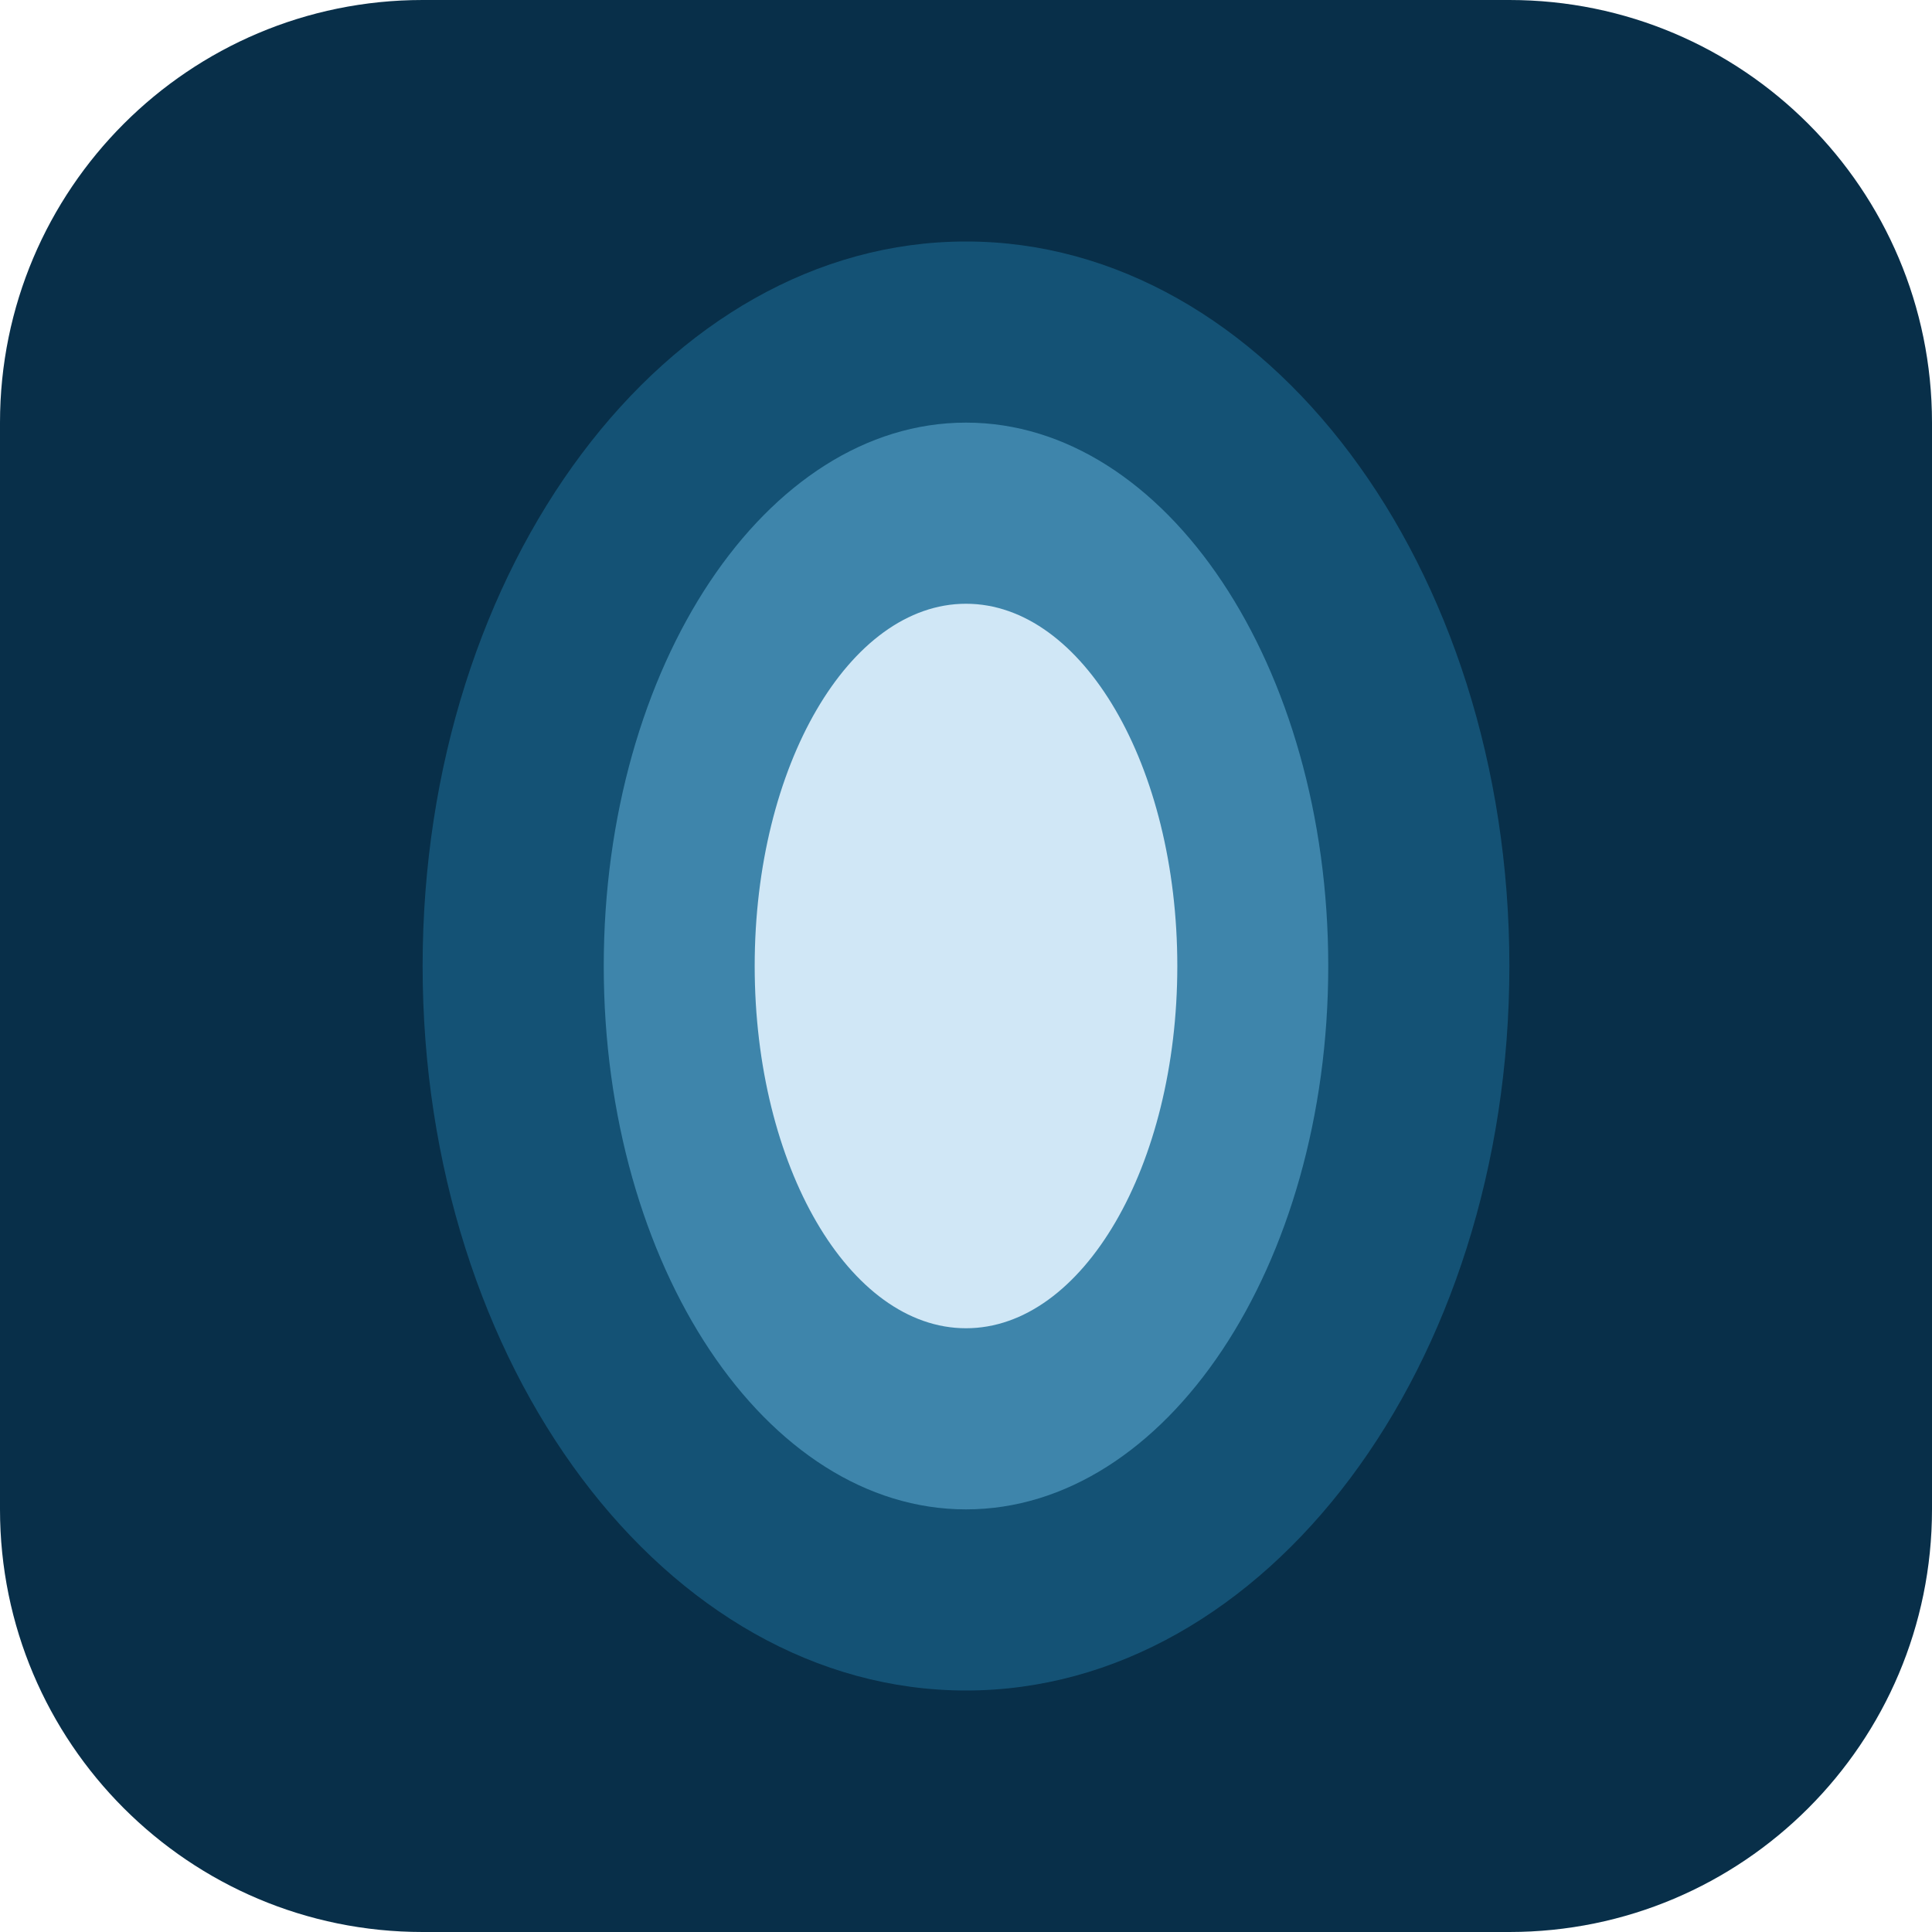
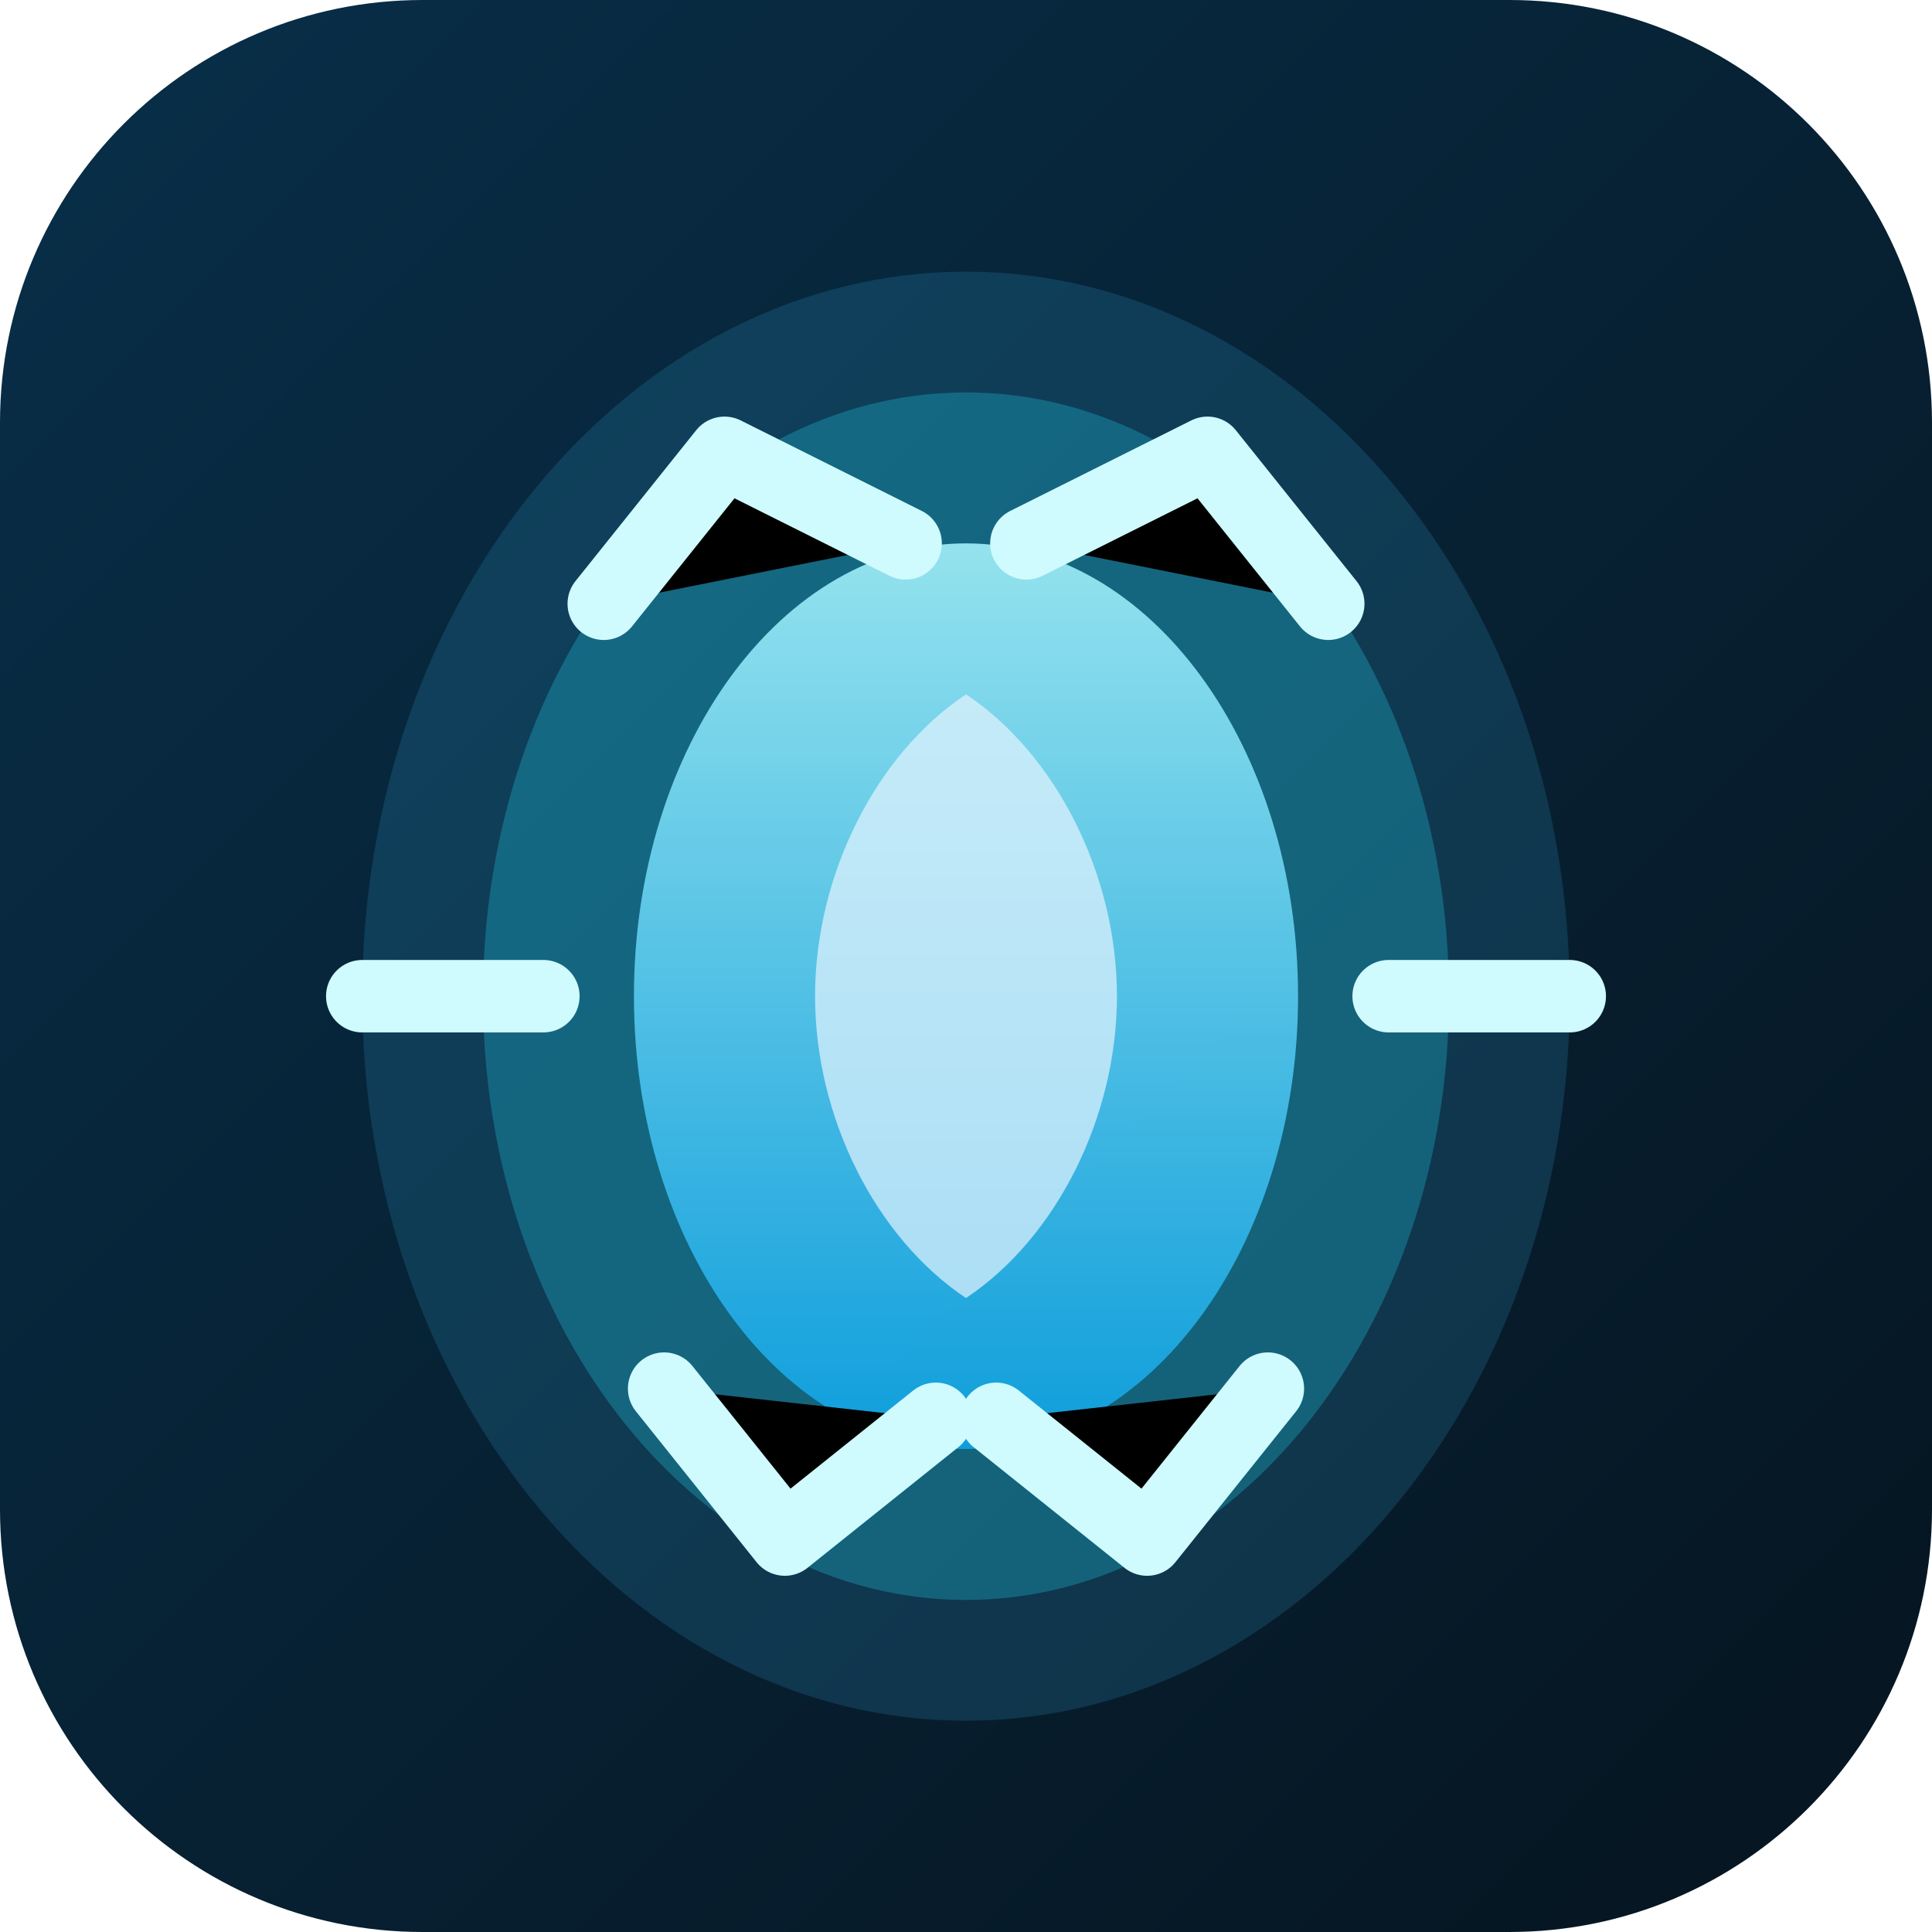
<svg xmlns="http://www.w3.org/2000/svg" viewBox="0 0 64 64">
-   <rect width="64" height="64" rx="14" fill="#082f49" />
-   <ellipse cx="32" cy="32" rx="18" ry="24" fill="#38bdf8" opacity=".25" />
-   <ellipse cx="32" cy="32" rx="12" ry="18" fill="#7dd3fc" opacity=".4" />
-   <ellipse cx="32" cy="32" rx="7" ry="12" fill="#e0f2fe" opacity=".9" />
+   <defs>
+     <linearGradient id="portal-bg" x1="0" y1="0" x2="1" y2="1">
+       <stop offset="0%" stop-color="#082f49" />
+       <stop offset="100%" stop-color="#06141f" />
+     </linearGradient>
+     <linearGradient id="portal-core" x1="0" y1="0" x2="0" y2="1">
+       <stop offset="0%" stop-color="#a5f3fc" />
+       <stop offset="100%" stop-color="#0ea5e9" />
+     </linearGradient>
+   </defs>
+   <rect width="64" height="64" rx="14" fill="url(#portal-bg)" />
+   <ellipse cx="32" cy="33" rx="20" ry="24" fill="#38bdf8" opacity=".16" />
+   <ellipse cx="32" cy="33" rx="16" ry="20" fill="#22d3ee" opacity=".28" />
+   <ellipse cx="32" cy="33" rx="11" ry="15" fill="url(#portal-core)" opacity=".88" />
+   <path d="M20 20L24 15L30 18M44 20L40 15L34 18M18 33H12M46 33H52M22 46L26 51L31 47M42 46L38 51L33 47" stroke="#cffafe" stroke-width="2.4" stroke-linecap="round" stroke-linejoin="round" />
+   <path d="M27 33C27 29 29 25 32 23C35 25 37 29 37 33C37 37 35 41 32 43C29 41 27 37 27 33Z" fill="#e0f2fe" opacity=".72" />
</svg>
